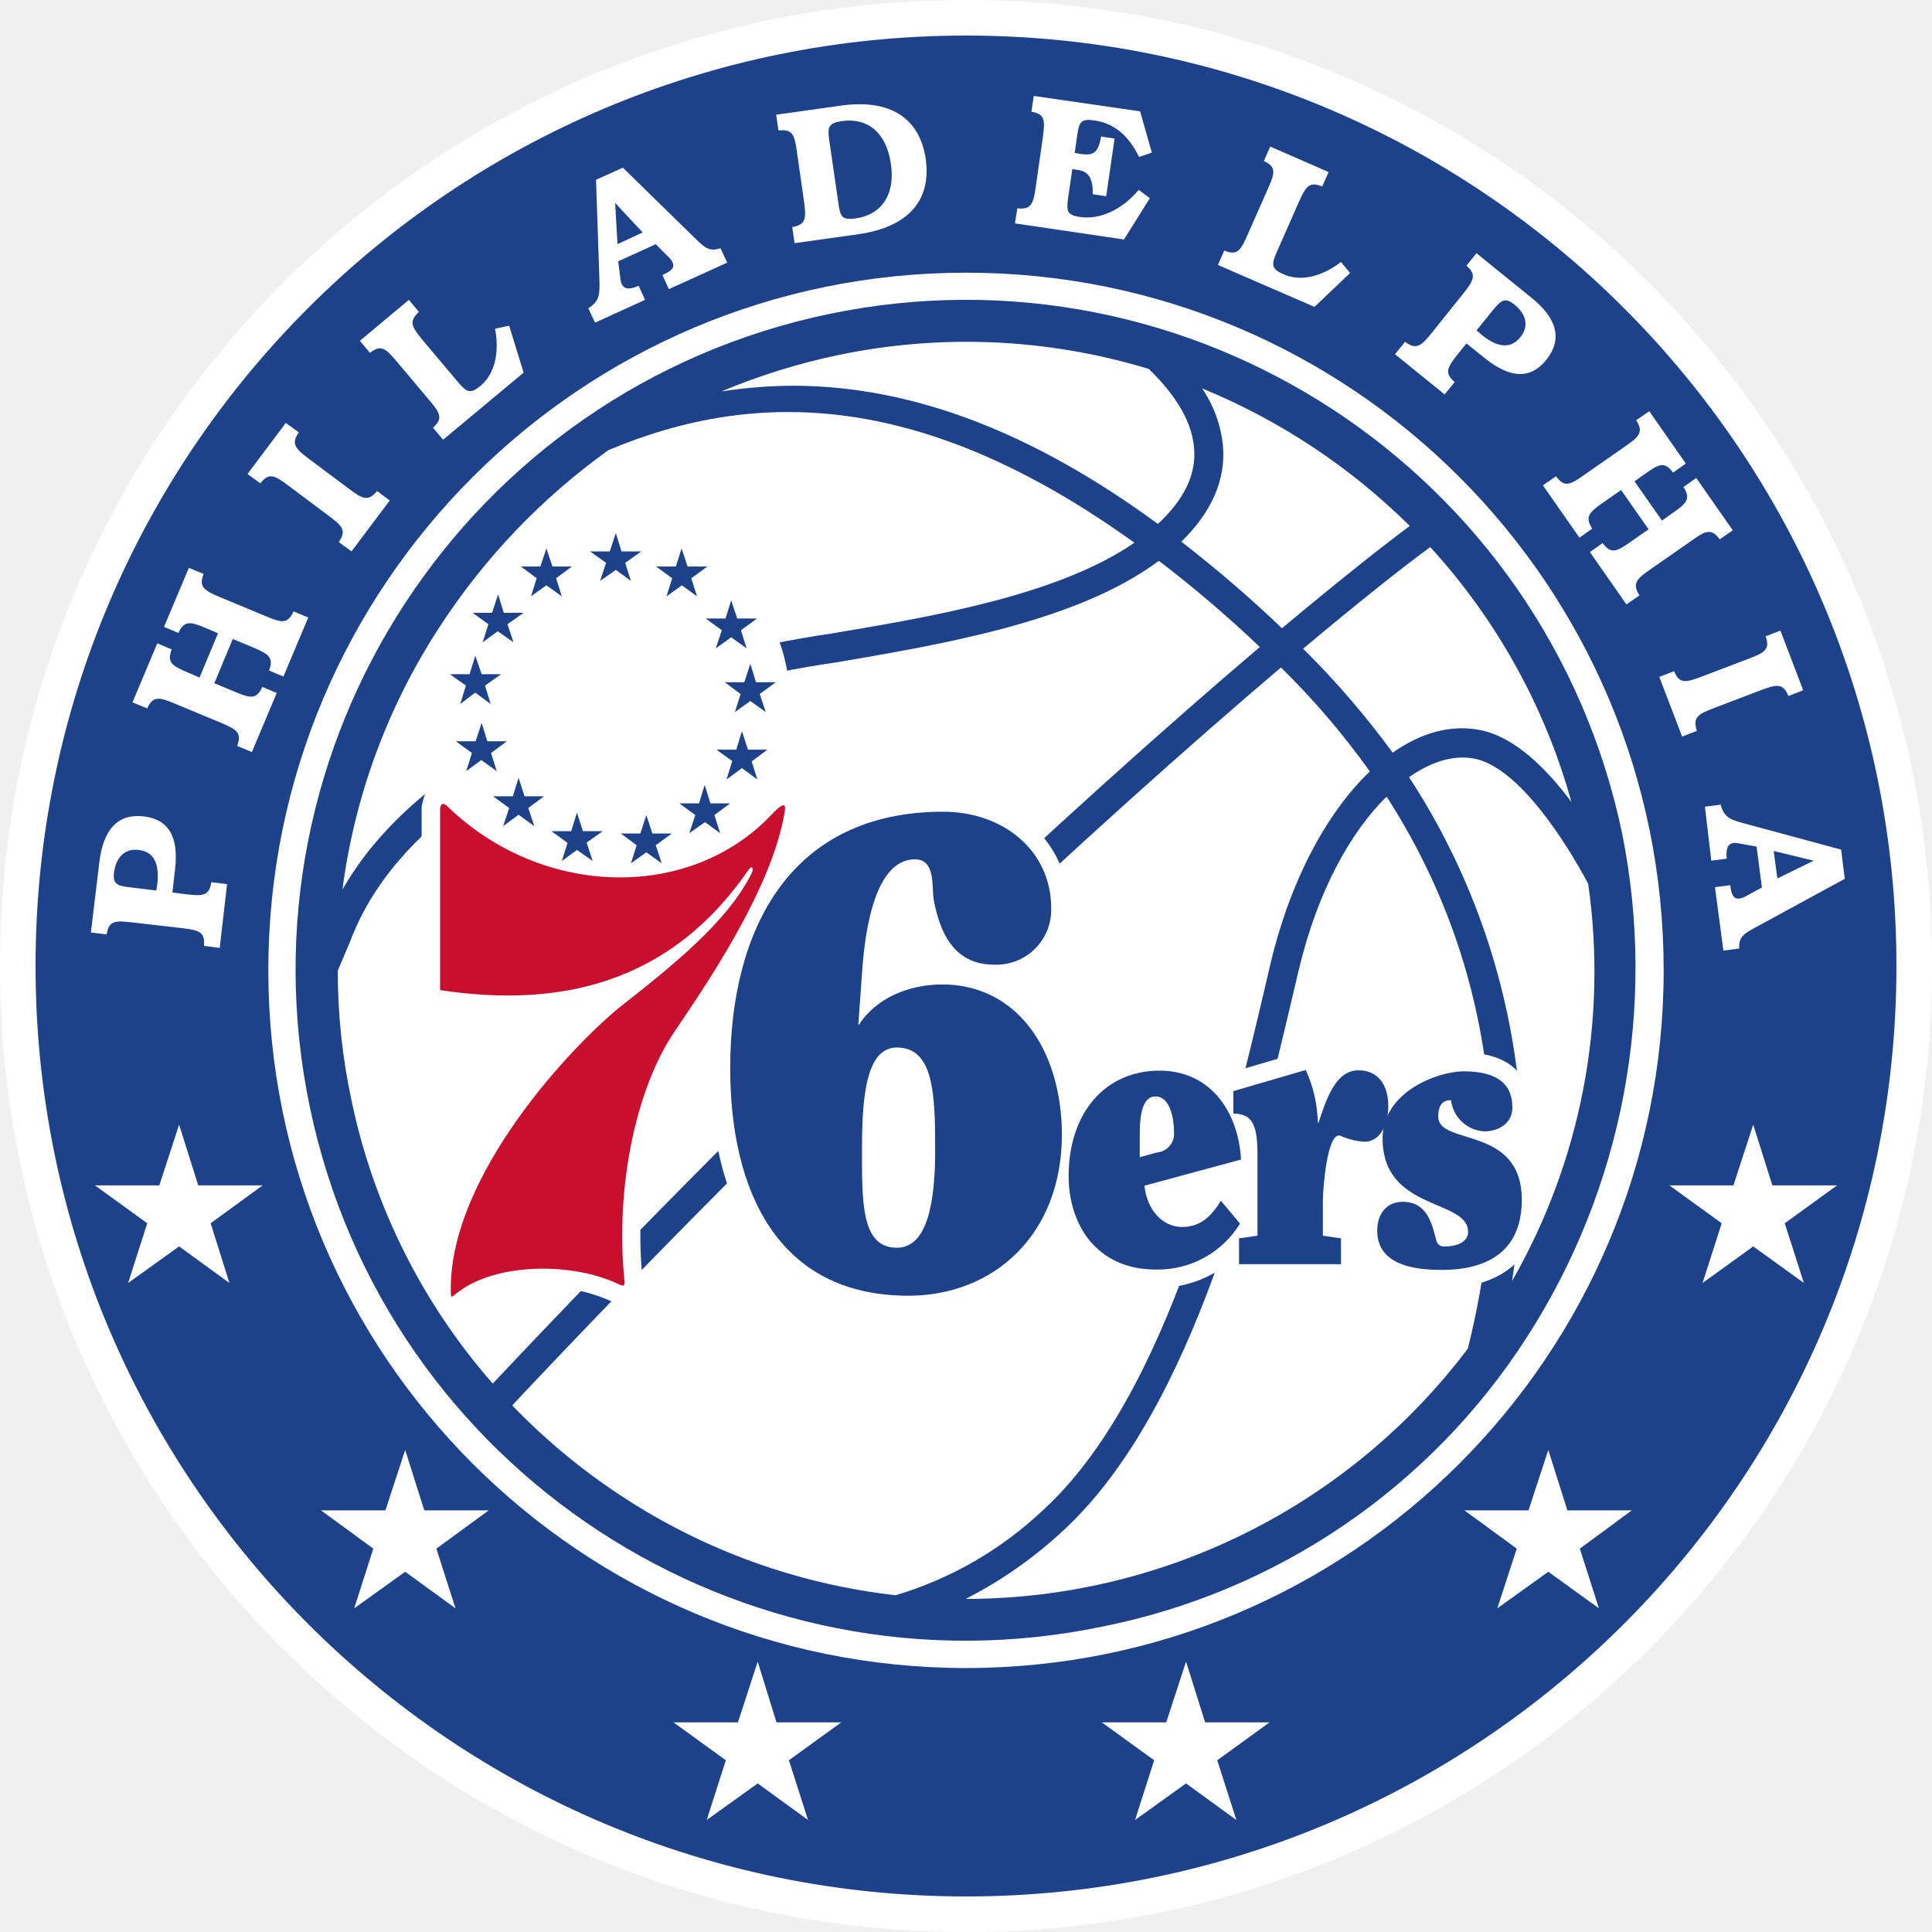
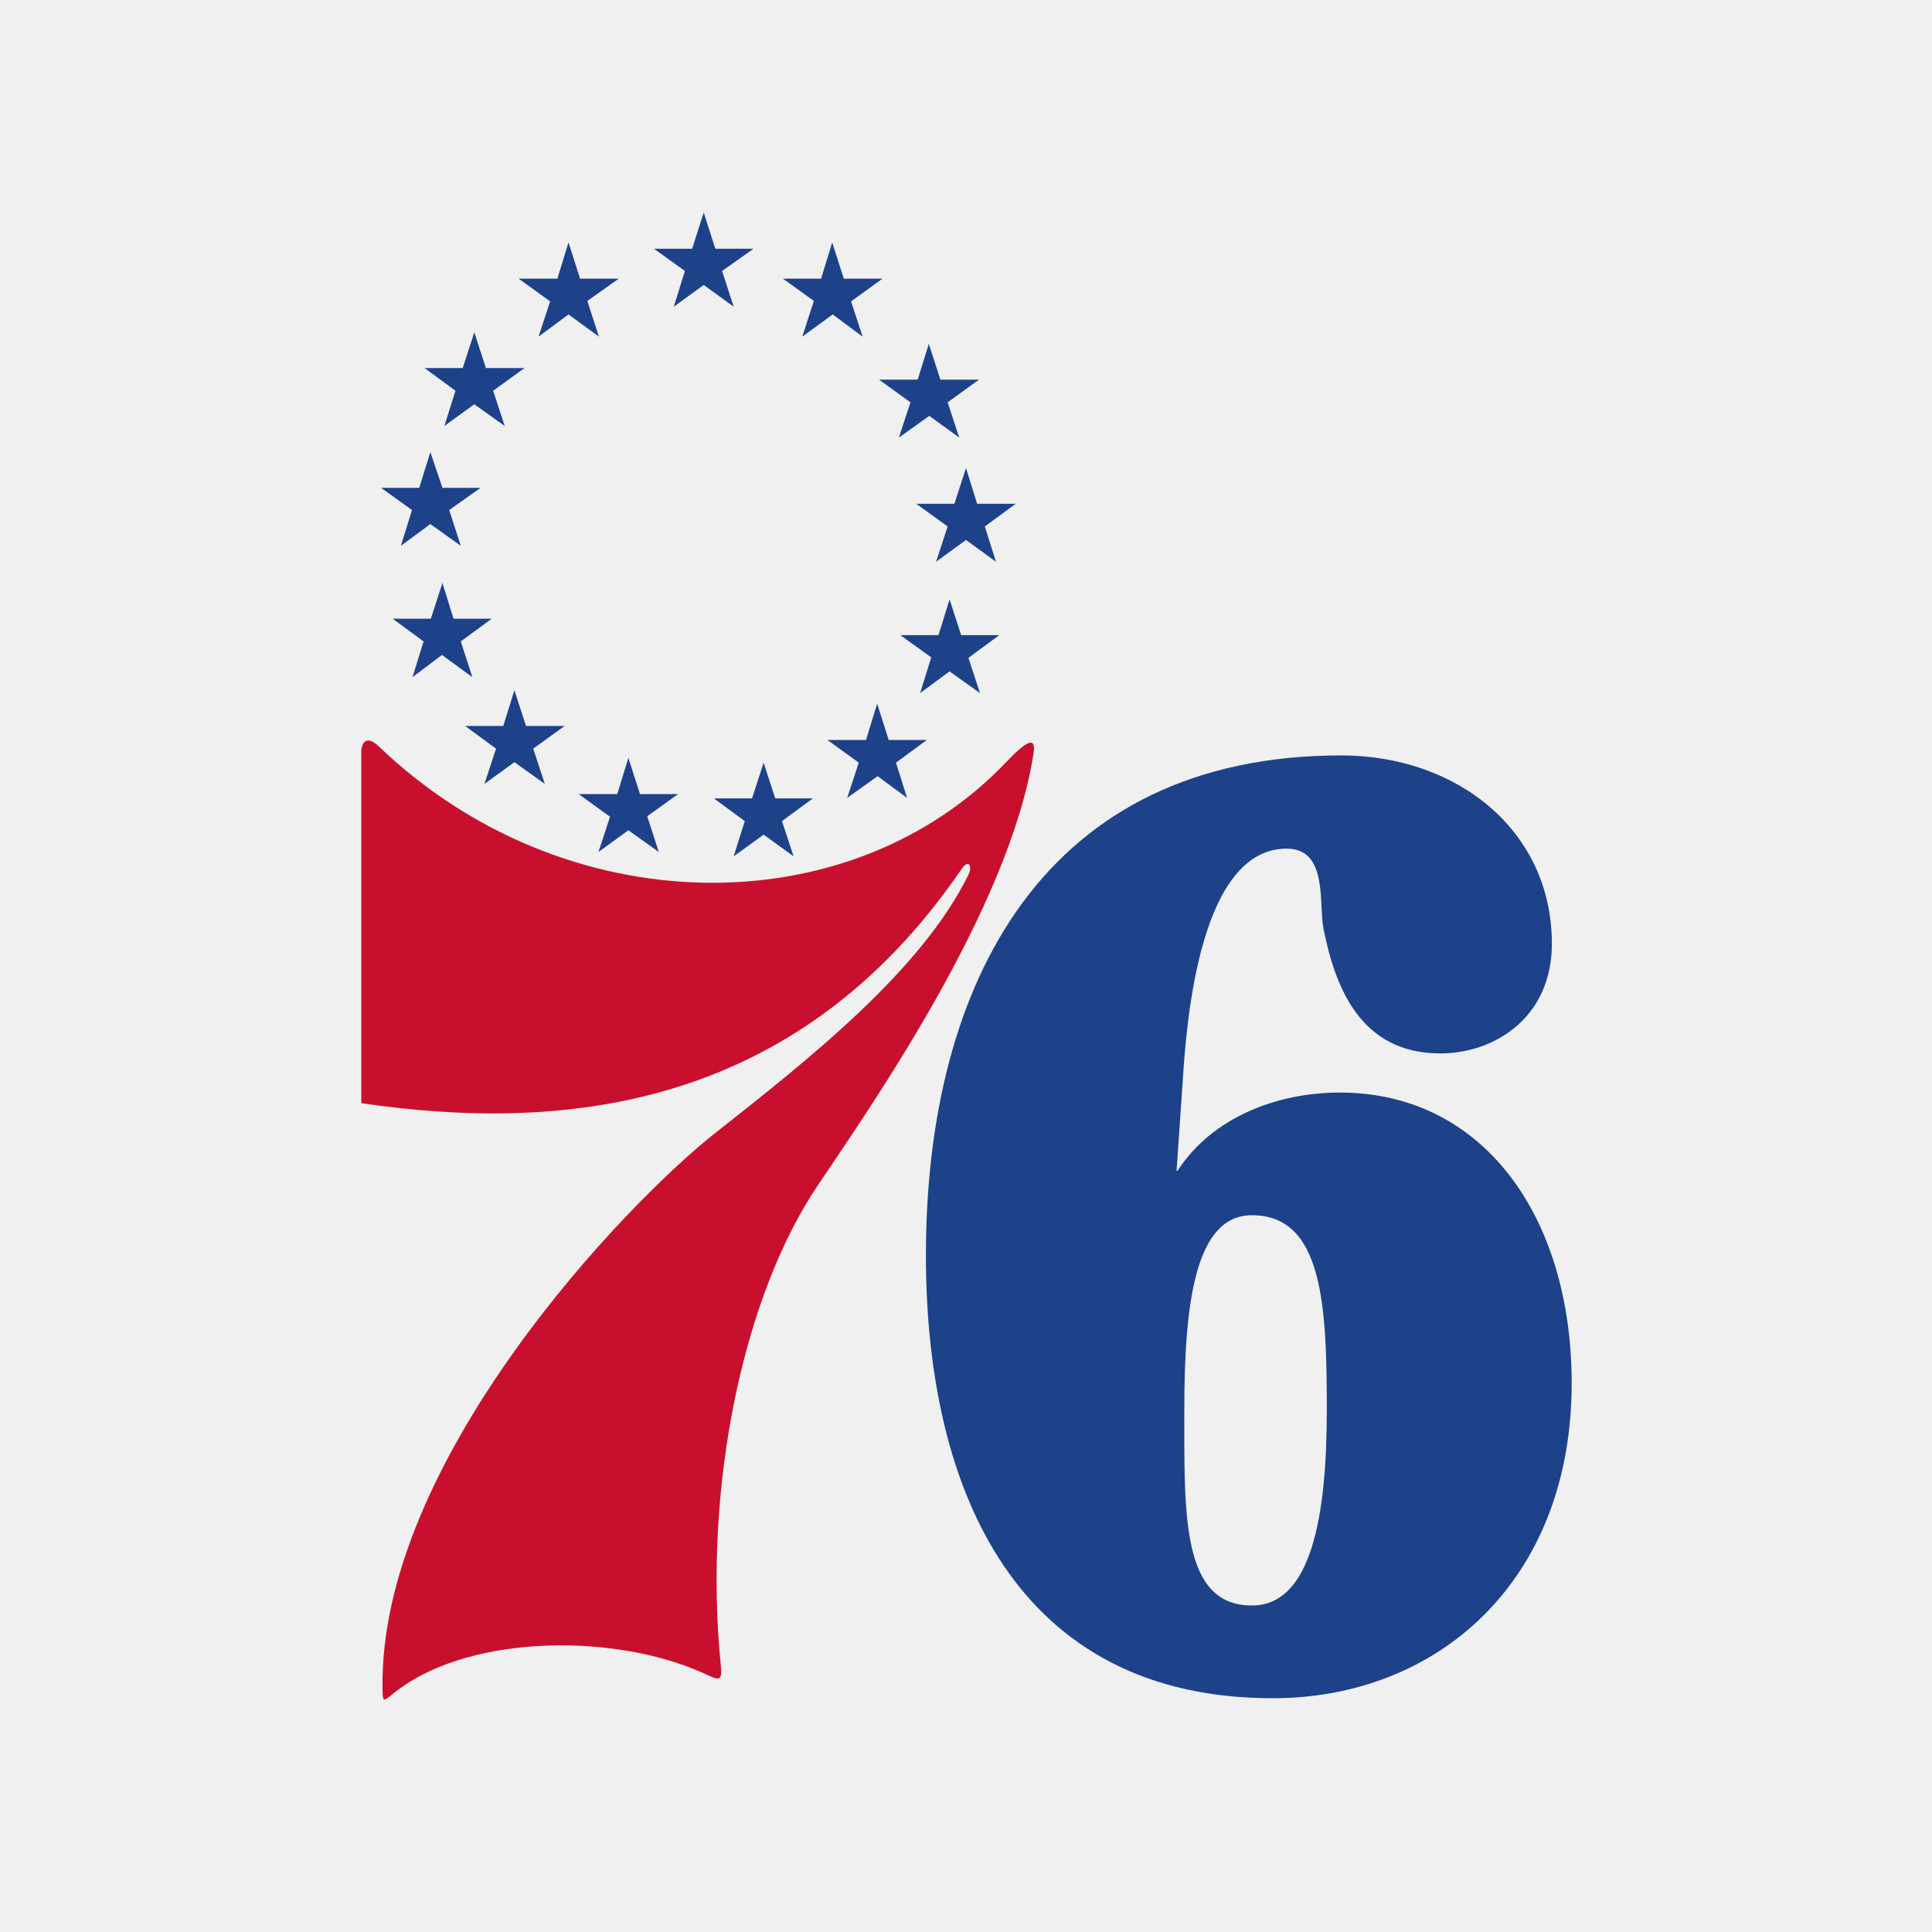
- <svg xmlns="http://www.w3.org/2000/svg" height="219.916" width="219.916" version="1.1" viewBox="0 0 219.916 219.916">
-   <path d="M219.916,109.958A109.958,109.958,0,1,1,109.958,0,109.938,109.938,0,0,1,219.916,109.958" fill="#fff" />
-   <path d="M215.869,109.958A105.911,105.911,0,1,1,109.958,4.047a105.913,105.913,0,0,1,105.911,105.911" fill="#1d428a" />
-   <polygon points="20.388 128.017 22.564 134.928 29.895 134.928 23.977 139.242 26.115 146.038 20.388 141.877 14.585 146.038 16.761 139.242 10.805 134.928 18.135 134.928 20.388 128.017" fill="#fff" />
-   <polygon points="199.566 128.017 201.743 134.928 209.111 134.928 203.155 139.242 205.332 146.038 199.566 141.877 193.801 146.038 195.978 139.242 190.021 134.928 197.314 134.928 199.566 128.017" fill="#fff" />
-   <polygon points="46.121 165.052 48.298 171.924 55.628 171.924 49.672 176.277 51.848 183.073 46.121 178.911 40.318 183.073 42.494 176.277 36.538 171.924 43.869 171.924 46.121 165.052" fill="#fff" />
-   <polygon points="176.239 165.052 178.415 171.924 185.745 171.924 179.827 176.277 182.004 183.073 176.239 178.911 170.435 183.073 172.65 176.277 166.694 171.924 173.986 171.924 176.239 165.052" fill="#fff" />
-   <polygon points="86.248 189.143 88.387 196.054 95.755 196.054 89.799 200.368 91.975 207.164 86.248 203.003 80.445 207.164 82.621 200.368 76.665 196.054 83.996 196.054 86.248 189.143" fill="#fff" />
-   <polygon points="135.004 189.143 137.18 196.054 144.511 196.054 138.555 200.368 140.731 207.164 135.004 203.003 129.201 207.164 131.377 200.368 125.421 196.054 132.752 196.054 135.004 189.143" fill="#fff" />
-   <path d="M189.372,110.454a79.414,79.414,0,1,1-79.414-79.414,79.402,79.402,0,0,1,79.414,79.414" fill="#fff" />
-   <path d="M35.278,126.07a76.313,76.313,0,0,0,90.296,59.064,74.82,74.82,0,0,0,48.221-32.911,77.641,77.641,0,0,0,10.843-57.384A76.364,76.364,0,0,0,94.381,35.736a76.313,76.313,0,0,0-59.103,90.334" fill="#1d428a" />
-   <path d="M135.921,51.008c.267,2.978-1.145,5.88-4.123,8.629C117.48,49.138,103.849,43.983,90.486,43.907a54.529,54.529,0,0,0-8.361.649,72.776,72.776,0,0,1,13.21-4.123,71.281,71.281,0,0,1,35.431,1.565c2.482,2.405,4.887,5.536,5.154,9.01" fill="#fff" />
-   <path d="M120.992,174.253C136.035,160.432,143.022,130.843,147.184,113.165l.649-2.749c2.138-9.01,5.918-15.73,10.003-19.739,15.081,23.442,13.058,47.649,9.24,62.844A71.707,71.707,0,0,1,109.92,182.004a48.946,48.946,0,0,0,11.072-7.751" fill="#fff" />
-   <path d="M148.329,73.84c6.109-5.116,10.996-9.01,14.47-11.569a71.226,71.226,0,0,1,16.074,29.017c-2.825-3.78-6.414-7.369-10.309-8.171-3.36-.687-6.796.267-10.041,2.558A97.957,97.957,0,0,0,148.329,73.84" fill="#fff" />
-   <path d="M39.822,107.247C46.77,88.616,72.236,80.98,81.82,78.116l.42-.115a116.601,116.601,0,0,1,12.905-2.596c12.332-2.1,27.566-4.696,36.767-11.569a139.883,139.883,0,0,1,11.492,9.812C122.596,91.326,90.41,121.03,56.086,157.492a70.881,70.881,0,0,1-16.112-32.415,70.107,70.107,0,0,1-1.527-14.585c.802-1.909,1.374-3.245,1.374-3.245" fill="#fff" />
-   <path d="M145.924,71.511a143.755,143.755,0,0,0-11.454-9.85c3.474-3.398,5.078-7.063,4.734-10.958a14.071,14.071,0,0,0-2.367-6.491,72.988,72.988,0,0,1,23.633,15.654c-3.589,2.673-8.514,6.605-14.547,11.645" fill="#fff" />
-   <path d="M129.124,61.775c-8.629,5.956-22.908,8.4-34.553,10.347a129.868,129.868,0,0,0-13.287,2.673l-.42.115c-9.201,2.749-32.338,9.66-41.883,26.344A71.519,71.519,0,0,1,50.092,71.282,74.955,74.955,0,0,1,69.258,51.237c16.952-7.14,35.965-6.643,59.866,10.538" fill="#fff" />
-   <path d="M167.877,86.363c5.002,1.031,10.347,9.43,12.905,14.241a70.763,70.763,0,0,1-8.667,45.205c.382-2.405.687-4.963.916-7.636a79.197,79.197,0,0,0-12.638-49.71c2.596-1.833,5.192-2.558,7.483-2.1" fill="#fff" />
-   <path d="M145.809,75.978a88.315,88.315,0,0,1,10.118,11.836c-4.887,4.658-9.049,12.37-11.301,21.839l-.649,2.787c-4.085,17.334-10.919,46.312-25.199,59.408a41.873,41.873,0,0,1-16.837,9.736,71.364,71.364,0,0,1-31.155-11.263,72.83,72.83,0,0,1-12.485-10.347C92.968,123.092,125.268,93.426,145.809,75.978" fill="#fff" />
-   <path d="M129.697,131.683l1.947-.535c1.184-.305,1.947-.687,1.947-2.405,0-1.413-.382-3.971-2.1-3.971-1.794,0-1.794,3.054-1.794,4.696Z" fill="#fff" />
-   <path d="M106.446,130.613c0-6.109-.229-11.378-4.353-11.378-3.36,0-3.971,5.269-3.971,11.378s-.191,11.416,3.971,11.416c3.474-.038,4.353-5.307,4.353-11.416" fill="#fff" />
-   <path d="M129.697,131.683l1.947-.535c1.184-.305,1.947-.687,1.947-2.405,0-1.413-.382-3.971-2.1-3.971-1.794,0-1.794,3.054-1.794,4.696Z" fill="#fff" />
-   <path d="M97.626,116.601h.076c1.985-3.093,5.765-4.582,9.469-4.582,8.4,0,13.554,7.254,13.554,16.99,0,11.53-7.827,18.403-17.486,18.403-14.852,0-20.274-11.988-20.274-25.886,0-15.997,6.949-29.208,24.244-29.208,6.758,0,12.294,4.353,12.294,10.996a6.229,6.229,0,0,1-6.529,6.414c-4.658,0-6.147-3.894-6.834-7.331-.267-1.451.267-4.658-2.138-4.658-5.04,0-5.842,9.85-6.071,13.478Z" fill="#fff" />
-   <path d="M106.446,130.613c0-6.109-.229-11.378-4.353-11.378-3.36,0-3.971,5.269-3.971,11.378s-.191,11.416,3.971,11.416c3.474-.038,4.353-5.307,4.353-11.416" fill="#fff" />
-   <path d="M16.379,92.93c2.825.344,3.971,2.329,3.551,5.994l-.305,2.673,1.527.191c1.947.229,2.673.191,2.902-1.374l1.794.229-.84,7.254-1.794-.229c.153-1.604-.573-1.794-2.52-2.024l-5.651-.649c-1.947-.229-2.673-.191-2.902,1.374l-1.794-.229.955-7.941C11.759,94.304,13.478,92.586,16.379,92.93Zm1.527,7.712c.267-2.405-.42-3.703-2.138-3.894-1.489-.191-2.558.764-2.787,2.558-.153,1.26.305,1.527,1.68,1.68l3.131.382C17.83,101.139,17.868,100.91,17.906,100.642Z" fill="#fff" />
-   <path d="M26.993,84.912c.573-1.489-.038-1.871-1.833-2.634l-5.231-2.176c-1.794-.764-2.52-.916-3.169.535l-1.68-.687,2.825-6.72,1.642.687c-.573,1.489.038,1.871,1.833,2.634l1.336.573,2.1-5.04-1.336-.573c-1.794-.764-2.52-.916-3.169.535L18.67,71.358l2.825-6.72,1.68.687c-.573,1.489.038,1.871,1.833,2.634l5.231,2.176c1.794.764,2.52.916,3.169-.535l1.68.687L32.262,77.009l-1.642-.687c.573-1.489-.038-1.871-1.833-2.634l-2.291-.954L24.397,77.772l2.291.955c1.794.764,2.52.916,3.169-.535l1.642.687-2.825,6.72Z" fill="#fff" />
-   <path d="M34.018,49.214c-.916,1.298-.42,1.833,1.145,3.016l4.543,3.398c1.565,1.184,2.214,1.489,3.207.267l1.451,1.069-4.353,5.803-1.451-1.069c.916-1.298.42-1.833-1.184-3.016l-4.543-3.398c-1.565-1.184-2.214-1.527-3.207-.267l-1.451-1.069,4.353-5.803Z" fill="#fff" />
-   <path d="M50.436,50.054l-1.145-1.374c1.184-1.069.802-1.68-.458-3.169L45.167,41.158c-1.26-1.489-1.794-1.985-3.054-.993l-1.145-1.374,5.574-4.658,1.145,1.374c-1.184,1.069-.84,1.68.42,3.207L52.192,43.563c.955,1.107,1.374,1.298,2.52.344,1.527-1.298,2.176-3.589,1.642-6.491l1.604-.344,1.642,5.345Z" fill="#fff" />
-   <path d="M67.731,36.729l-.764-1.642c1.374-.84,1.298-1.756,1.26-3.36l-.382-11.263L70.9,19.09l8.4,8.209c.954.916,1.489,1.374,2.711.955l.764,1.642-6.643,3.016-.725-1.604a.289.289,0,0,0,.153-.076c.916-.42,1.26-.802.993-1.374a1.721,1.721,0,0,0-.382-.535l-1.527-1.527-4.276,1.947.267,2.1a1.611,1.611,0,0,0,.115.458c.305.649.916.687,1.947.229L73.42,34.133Zm5.422-10.27L70.022,23.099l.267,4.696Z" fill="#fff" />
-   <path d="M90.181,25.848c1.565-.267,1.604-.993,1.336-2.94l-.802-5.612c-.267-1.947-.496-2.634-2.1-2.444l-.267-1.794,7.331-1.031c5.651-.802,9.01,1.413,9.698,6.071.649,4.696-1.947,7.712-7.598,8.552l-7.331,1.031Zm5.269-2.596c.191,1.451.458,1.833,1.985,1.604,2.902-.42,4.505-2.711,3.971-6.223-.496-3.513-2.634-5.269-5.574-4.849-1.527.229-1.642.649-1.451,2.1Z" fill="#fff" />
-   <path d="M115.8,23.71c1.565.191,1.833-.496,2.1-2.444l.802-5.612c.267-1.947.267-2.673-1.298-2.94l.267-1.794,12.103,1.756,1.336,4.696-1.451.496c-1.184-2.444-2.863-3.856-5.116-4.162-1.451-.229-1.718.191-1.909,1.604L122.328,17.41l.687.115c1.527.229,1.985-.191,2.329-1.985l1.527.229-.954,6.567-1.527-.229c.038-1.718-.458-2.596-1.642-2.749l-.687-.115-.496,3.398c-.191,1.413-.076,1.871,1.413,2.062,2.138.305,4.658-.725,6.643-3.093l1.26.955-2.94,4.696-12.408-1.833Z" fill="#fff" />
-   <path d="M138.631,30.162l.725-1.642c1.489.611,1.871,0,2.673-1.833l2.291-5.192c.802-1.794.993-2.482-.458-3.169l.725-1.642,6.643,2.902-.725,1.642c-1.489-.611-1.871,0-2.673,1.794l-2.558,5.803c-.573,1.336-.535,1.794.84,2.405,1.833.802,4.2.382,6.529-1.413l1.031,1.26-4.047,3.856Z" fill="#fff" />
-   <path d="M176.009,40.967c-1.794,2.214-4.085,2.138-6.987-.191l-2.1-1.68-.955,1.184c-1.222,1.527-1.604,2.176-.382,3.207l-1.145,1.413L158.79,40.318l1.145-1.413c1.26.955,1.833.496,3.054-1.031l3.551-4.429c1.222-1.527,1.565-2.176.382-3.207l1.145-1.413,6.223,5.04C177.308,36.271,177.842,38.676,176.009,40.967Zm-7.369-2.863c1.871,1.527,3.36,1.604,4.429.267.955-1.184.725-2.558-.687-3.703-.993-.802-1.451-.573-2.329.496L168.068,37.607C168.297,37.798,168.488,37.951,168.641,38.104Z" fill="#fff" />
-   <path d="M177.117,54.215c.955,1.298,1.604.993,3.207-.153l4.658-3.245c1.604-1.107,2.138-1.642,1.26-2.978l1.489-1.031,4.162,5.956-1.451,1.031c-.955-1.298-1.604-.993-3.207.153l-1.184.84,3.131,4.467,1.184-.84c1.604-1.107,2.138-1.642,1.26-2.978l1.451-1.031,4.162,5.956-1.489,1.031c-.955-1.298-1.604-.993-3.207.153l-4.658,3.245c-1.604,1.107-2.138,1.642-1.26,2.978l-1.489,1.031-4.162-5.956,1.451-1.031c.955,1.298,1.604.993,3.207-.153l2.024-1.413-3.131-4.467L182.5,57.194c-1.604,1.107-2.138,1.642-1.26,2.978l-1.451,1.031-4.162-5.956Z" fill="#fff" />
-   <path d="M203.575,79.223c-.611-1.489-1.336-1.336-3.169-.649l-5.307,2.024c-1.833.687-2.444,1.069-1.947,2.596l-1.68.649-2.596-6.796L190.556,76.398c.611,1.489,1.336,1.298,3.169.611l5.307-2.024c1.833-.687,2.482-1.069,1.947-2.558l1.68-.649,2.596,6.796Z" fill="#fff" />
-   <path d="M194.069,91.823l1.794-.229c.382,1.565,1.298,1.756,2.825,2.176l10.881,2.94.42,3.322L199.681,105.644c-1.184.649-1.756.993-1.718,2.329l-1.794.229-.955-7.216,1.756-.229v.153c.115.993.42,1.451,1.031,1.374a2.205,2.205,0,0,0,.649-.229l1.909-1.031-.611-4.658-2.1-.382a2.177,2.177,0,0,0-.496-.038c-.687.076-.916.687-.802,1.794l-1.756.229Zm8.247,8.171,4.123-2.024-4.543-1.107Z" fill="#fff" />
-   <path d="M154.59,119.732a5.035,5.035,0,0,0-3.818,1.756c-.115-.229-.191-.458-.305-.649l-.802-1.565-11.416,3.36v6.261h2.1c.191,0,.305.038.344,0a6.626,6.626,0,0,1,.267,2.673v7.254l-2.1.305V146h15.806V139.128l-2.062-.305v-2.138a28.711,28.711,0,0,1,.573-4.925,6.697,6.697,0,0,0,2.062.305c2.825,0,4.811-2.558,4.811-6.185C160.088,122.214,157.874,119.732,154.59,119.732Z" fill="#fff" />
-   <path d="M174.406,127.025a3.284,3.284,0,0,1-.191-.993c0-1.871-.764-6.223-7.674-6.223-3.818,0-11.339,2.94-11.339,9.774a8.996,8.996,0,0,0,1.833,5.727,5.317,5.317,0,0,0-2.444,4.734c0,2.444,1.222,6.567,9.507,6.567,7.101,0,11.149-3.665,11.149-10.079C175.284,130.423,174.749,128.399,174.406,127.025Z" fill="#fff" />
-   <path d="M90.868,90.296a2.294,2.294,0,0,0-1.718-.802c-1.031,0-1.871.649-2.864,1.718a17.701,17.701,0,0,1-13.172,5.46c-6.872,0-14.127-3.169-19.892-8.667a2.369,2.369,0,0,0-1.68-.687c-2.825,0-3.551,4.505-3.551,4.582v22.641l1.794.267a44.161,44.161,0,0,0,18.097-.649c-5.803,5.192-18.861,19.319-18.67,32.758.038,2.482,1.565,2.749,2.214,2.749a2.491,2.491,0,0,0,1.718-.725c.115-.076.229-.191.344-.267a14.432,14.432,0,0,1,8.285-2.176,18.333,18.333,0,0,1,7.674,1.565,3.079,3.079,0,0,0,1.413.382,2.278,2.278,0,0,0,1.68-.725,2.93,2.93,0,0,0,.573-2.444c-.955-9.774,1.184-20.426,5.345-26.573l.611-.916c3.551-5.231,10.919-16.15,12.294-25.161A2.734,2.734,0,0,0,90.868,90.296Z" fill="#fff" />
-   <path d="M143.442,133.553l-.115-1.718a16.586,16.586,0,0,0-.496-3.207l-.076-1.985-.382.573a10.848,10.848,0,0,0-10.423-7.483c-7.331,0-12.447,5.803-12.447,14.088,0,6.376,3.742,12.79,12.027,12.79a13.207,13.207,0,0,0,11.416-6.261l.305-.535-.229-6.147Zm-8.896,3.971a1.913,1.913,0,0,1-1.68-1.107l4.047-1.107A7.83,7.83,0,0,1,134.546,137.524Z" fill="#fff" />
-   <path d="M116.143,113.509c-.42-.573-.878-1.26-1.26-1.833a8.159,8.159,0,0,0,6.758-8.323c0-7.483-6.185-13.096-14.394-13.096-16.494,0-26.382,11.721-26.382,31.308,0,17.792,8.171,27.986,22.373,27.986,11.53,0,19.586-8.438,19.586-20.503C122.863,123.016,118.816,117.289,116.143,113.509Z" fill="#fff" />
-   <path d="M134.584,139.662c-2.558,0-4.085-2.329-4.314-4.696l10.996-2.978c-.305-5.383-3.436-10.118-9.278-10.118-6.223,0-10.347,4.849-10.347,11.988,0,5.574,3.207,10.652,9.927,10.652a10.97,10.97,0,0,0,9.583-5.231l-2.176-2.596C137.944,138.364,136.684,139.662,134.584,139.662Zm-4.849-10.156c0-1.642,0-4.696,1.794-4.696,1.68,0,2.1,2.558,2.1,3.971a2.139,2.139,0,0,1-1.947,2.405l-1.947.535Z" fill="#1d428a" />
-   <path d="M152.643,143.9H141.037v-2.94l2.1-.305V131.568c0-3.245-.42-4.811-2.749-4.811v-2.558l8.247-2.405a15.295,15.295,0,0,1,1.374,5.994h.076c.84-2.482,1.871-5.956,4.543-5.956,2.367,0,3.398,1.833,3.398,4.047,0,2.253-.993,4.085-2.711,4.085a7.926,7.926,0,0,1-2.749-.687c-1.489-.496-1.985,6.032-1.985,7.407v3.971l2.062.305v2.94Z" fill="#1d428a" />
-   <path d="M172.153,126.07c0,1.794-1.565,2.711-3.207,2.711a4.032,4.032,0,0,1-3.78-3.551c-.84,0-1.451.42-1.451,1.871,0,3.36,9.507.955,9.507,9.469,0,6.376-4.62,7.98-9.049,7.98-2.711,0-7.407-.344-7.407-4.467,0-1.871,1.031-3.283,2.902-3.283,2.863,0,3.36,2.634,3.856,4.505a.861.861,0,0,0,.955.573c1.527,0,2.634-.611,2.634-1.642,0-3.818-9.736-2.329-9.736-10.652,0-5.269,6.223-7.636,9.24-7.636,3.398,0,5.536,1.145,5.536,4.123" fill="#1d428a" />
-   <path d="M107.247,112.058c-3.703,0-7.483,1.489-9.469,4.582h-.076l.382-5.345c.229-3.627,1.031-13.478,6.071-13.478,2.405,0,1.871,3.207,2.138,4.658.649,3.398,2.138,7.331,6.834,7.331a6.249,6.249,0,0,0,6.529-6.414c0-6.643-5.536-10.996-12.294-10.996-17.296,0-24.244,13.21-24.244,29.208,0,13.897,5.383,25.886,20.274,25.886,9.66,0,17.486-6.872,17.486-18.403C120.801,119.312,115.647,112.058,107.247,112.058Zm-5.154,29.971c-4.123,0-3.971-5.307-3.971-11.416s.573-11.378,3.971-11.378c4.162,0,4.353,5.269,4.353,11.378C106.484,136.722,105.606,142.029,102.093,142.029Z" fill="#1d428a" />
-   <path d="M50.092,92.09v20.617c11.53,1.718,25.313.573,35.087-13.668.42-.611.649-.191.382.344-2.711,5.536-9.163,10.652-14.737,15.043-5.345,4.2-19.701,19.243-19.51,32.491,0,1.031.038.725.954.076,4.353-3.245,12.867-3.322,18.097-.84.725.344.802.229.687-.687-.993-10.27,1.298-21.457,5.689-27.986,3.016-4.505,11.187-16.112,12.599-25.199.153-.954-.344-.802-1.527.458-9.24,9.774-25.924,9.507-36.729-.802-.649-.725-.955-.42-.993.153" fill="#c8102e" />
-   <circle cx="70.107" cy="79.729" r="19.776" fill="#fff" />
-   <polygon points="70.098 60.668 70.747 62.768 73 62.768 71.167 64.066 71.816 66.128 70.098 64.868 68.304 66.128 68.991 64.066 67.158 62.768 69.411 62.768 70.098 60.668" fill="#1d428a" />
-   <polygon points="83.232 68.342 83.919 70.404 86.172 70.404 84.339 71.74 84.988 73.802 83.232 72.542 81.476 73.802 82.163 71.74 80.331 70.404 82.583 70.404 83.232 68.342" fill="#1d428a" />
-   <polygon points="77.582 62.424 78.269 64.486 80.521 64.486 78.689 65.822 79.338 67.884 77.62 66.624 75.863 67.884 76.513 65.822 74.68 64.486 76.933 64.486 77.582 62.424" fill="#1d428a" />
-   <polygon points="85.408 75.558 86.058 77.658 88.31 77.658 86.478 78.994 87.165 81.056 85.408 79.796 83.652 81.056 84.301 78.994 82.507 77.658 84.721 77.658 85.408 75.558" fill="#1d428a" />
-   <polygon points="84.454 83.232 85.141 85.332 87.356 85.332 85.561 86.668 86.21 88.73 84.454 87.432 82.698 88.73 83.347 86.63 81.552 85.332 83.805 85.332 84.454 83.232" fill="#1d428a" />
-   <polygon points="80.216 89.341 80.865 91.441 83.118 91.441 81.323 92.777 81.972 94.839 80.254 93.579 78.46 94.839 79.147 92.777 77.314 91.441 79.567 91.441 80.216 89.341" fill="#1d428a" />
-   <polygon points="73.573 92.777 74.26 94.877 76.474 94.877 74.642 96.213 75.329 98.275 73.573 97.015 71.816 98.275 72.465 96.213 70.671 94.877 72.885 94.877 73.573 92.777" fill="#1d428a" />
-   <polygon points="56.697 67.655 56.01 69.755 53.796 69.755 55.59 71.053 54.941 73.115 56.659 71.855 58.453 73.115 57.766 71.053 59.599 69.755 57.346 69.755 56.697 67.655" fill="#1d428a" />
-   <polygon points="62.195 62.424 61.508 64.486 59.293 64.486 61.088 65.822 60.439 67.884 62.195 66.624 63.951 67.884 63.302 65.822 65.097 64.486 62.882 64.486 62.195 62.424" fill="#1d428a" />
-   <polygon points="54.101 74.642 53.452 76.742 51.199 76.742 53.032 78.04 52.383 80.14 54.101 78.842 55.857 80.14 55.208 78.04 57.041 76.742 54.826 76.742 54.101 74.642" fill="#1d428a" />
-   <polygon points="54.826 82.278 54.139 84.378 51.887 84.378 53.719 85.714 53.07 87.776 54.788 86.516 56.544 87.776 55.895 85.714 57.69 84.378 55.475 84.378 54.826 82.278" fill="#1d428a" />
-   <polygon points="59.026 88.539 58.377 90.639 56.124 90.639 57.957 91.975 57.27 94.037 59.026 92.739 60.821 94.037 60.133 91.975 61.928 90.639 59.713 90.639 59.026 88.539" fill="#1d428a" />
-   <polygon points="65.669 92.51 65.02 94.61 62.768 94.61 64.6 95.946 63.951 98.008 65.669 96.748 67.464 98.008 66.777 95.908 68.609 94.61 66.357 94.61 65.669 92.51" fill="#1d428a" />
+ <svg xmlns="http://www.w3.org/2000/svg" version="1.1" id="Layer_1" x="0px" y="0px" viewBox="0 0 400 400" style="enable-background:new 0 0 400 400;" xml:space="preserve">
+   <style type="text/css">
+ 	.st0{fill:#1D428A;}
+ 	.st1{fill:#C8102E;}
+ </style>
+   <g>
+     <g>
+       <g>
+         <path class="st0" d="M277.4,226.2c-13.1,0-26.5,5.2-33.6,16.2h-0.2h-0.3h0.3l1.3-19c0.8-12.8,3.7-47.7,21.5-47.7     c8.6,0,6.6,11.4,7.6,16.5c2.4,12.1,7.6,25.9,24.2,25.9c11.3,0,23.1-7.5,23.1-22.7c0-23.5-19.7-39-43.6-39     c-61.3,0-86,46.8-86,103.5c0,49.2,19.1,91.7,71.8,91.7c34.2,0,61.9-24.3,61.9-65.2C325.4,251.9,307.1,226.2,277.4,226.2z      M259.2,332.4c-14.6,0-14-18.8-14-40.4c0-21.7,2.1-40.4,14-40.4c14.7,0,15.5,18.7,15.5,40.4C274.7,313.6,271.6,332.4,259.2,332.4     z" />
+         <path class="st1" d="M74.8,155.4v73c40.9,6,89.8,2,124.3-48.5c1.4-2.1,2.3-0.6,1.4,1.2c-9.6,19.6-32.5,37.8-52.2,53.3     c-19,14.9-69.8,68.2-69.1,115.1c0,3.6,0.2,2.6,3.3,0.3c15.4-11.5,45.6-11.8,64.2-2.9c2.6,1.2,2.8,0.8,2.5-2.5     c-3.6-36.4,4.6-76.1,20.2-99.1c10.7-16,39.6-57.1,44.6-89.4c0.5-3.3-1.2-2.8-5.4,1.6c-32.7,34.6-91.9,33.7-130.1-2.9     C76.1,152.3,75,153.4,74.8,155.4" />
+       </g>
+     </g>
+     <g>
+       <g>
+         <polygon class="st0" points="145.7,44 148.1,51.5 156,51.5 149.5,56.1 151.9,63.5 145.7,59 139.5,63.5 141.8,56.1 135.4,51.5      143.3,51.5    " />
+         <polygon class="st0" points="192.3,71.2 194.7,78.6 202.7,78.6 196.2,83.3 198.6,90.6 192.4,86.1 186.1,90.6 188.5,83.3      182,78.6 190,78.6    " />
+         <polygon class="st0" points="172.3,50.2 174.7,57.7 182.7,57.7 176.2,62.4 178.6,69.7 172.4,65.1 166.1,69.7 168.5,62.3      162.1,57.7 170,57.7    " />
+         <polygon class="st0" points="200,96.9 202.3,104.3 210.3,104.3 203.9,109 206.2,116.3 200,111.8 193.8,116.3 196.2,109      189.7,104.3 197.6,104.3    " />
+         <polygon class="st0" points="196.6,124.1 199,131.5 206.9,131.5 200.5,136.2 202.9,143.5 196.6,139 190.5,143.5 192.8,136.1      186.4,131.5 194.3,131.5    " />
+         <polygon class="st0" points="181.6,145.7 184,153.2 191.9,153.2 185.5,157.9 187.8,165.2 181.7,160.7 175.4,165.2 177.8,157.9      171.3,153.2 179.3,153.2    " />
+         <polygon class="st0" points="158.1,157.9 160.5,165.3 168.3,165.3 161.9,170 164.3,177.3 158.1,172.8 151.9,177.3 154.2,170      147.8,165.3 155.7,165.3    " />
+         <polygon class="st0" points="98.2,68.8 95.8,76.2 87.9,76.2 94.3,80.9 92,88.2 98.2,83.7 104.5,88.2 102.1,80.9 108.6,76.2      100.6,76.2    " />
+         <polygon class="st0" points="117.7,50.2 115.4,57.7 107.4,57.7 113.9,62.4 111.5,69.7 117.7,65.1 124,69.7 121.6,62.3      128.1,57.7 120.1,57.7    " />
+         <polygon class="st0" points="89.1,93.6 86.8,101 78.9,101 85.3,105.6 83,113 89.1,108.5 95.4,113 93,105.6 99.5,101 91.6,101         " />
+         <polygon class="st0" points="91.6,120.7 89.2,128.1 81.3,128.1 87.7,132.8 85.4,140.2 91.5,135.6 97.8,140.2 95.4,132.8      101.8,128.1 93.9,128.1    " />
+         <polygon class="st0" points="106.5,142.9 104.2,150.3 96.3,150.3 102.7,155 100.3,162.3 106.5,157.8 112.8,162.3 110.4,155      116.9,150.3 108.9,150.3    " />
+         <polygon class="st0" points="130.1,156.9 127.8,164.4 119.8,164.4 126.3,169.1 123.9,176.4 130.1,171.9 136.4,176.4 134,169      140.4,164.4 132.5,164.4    " />
+       </g>
+     </g>
+   </g>
</svg>
